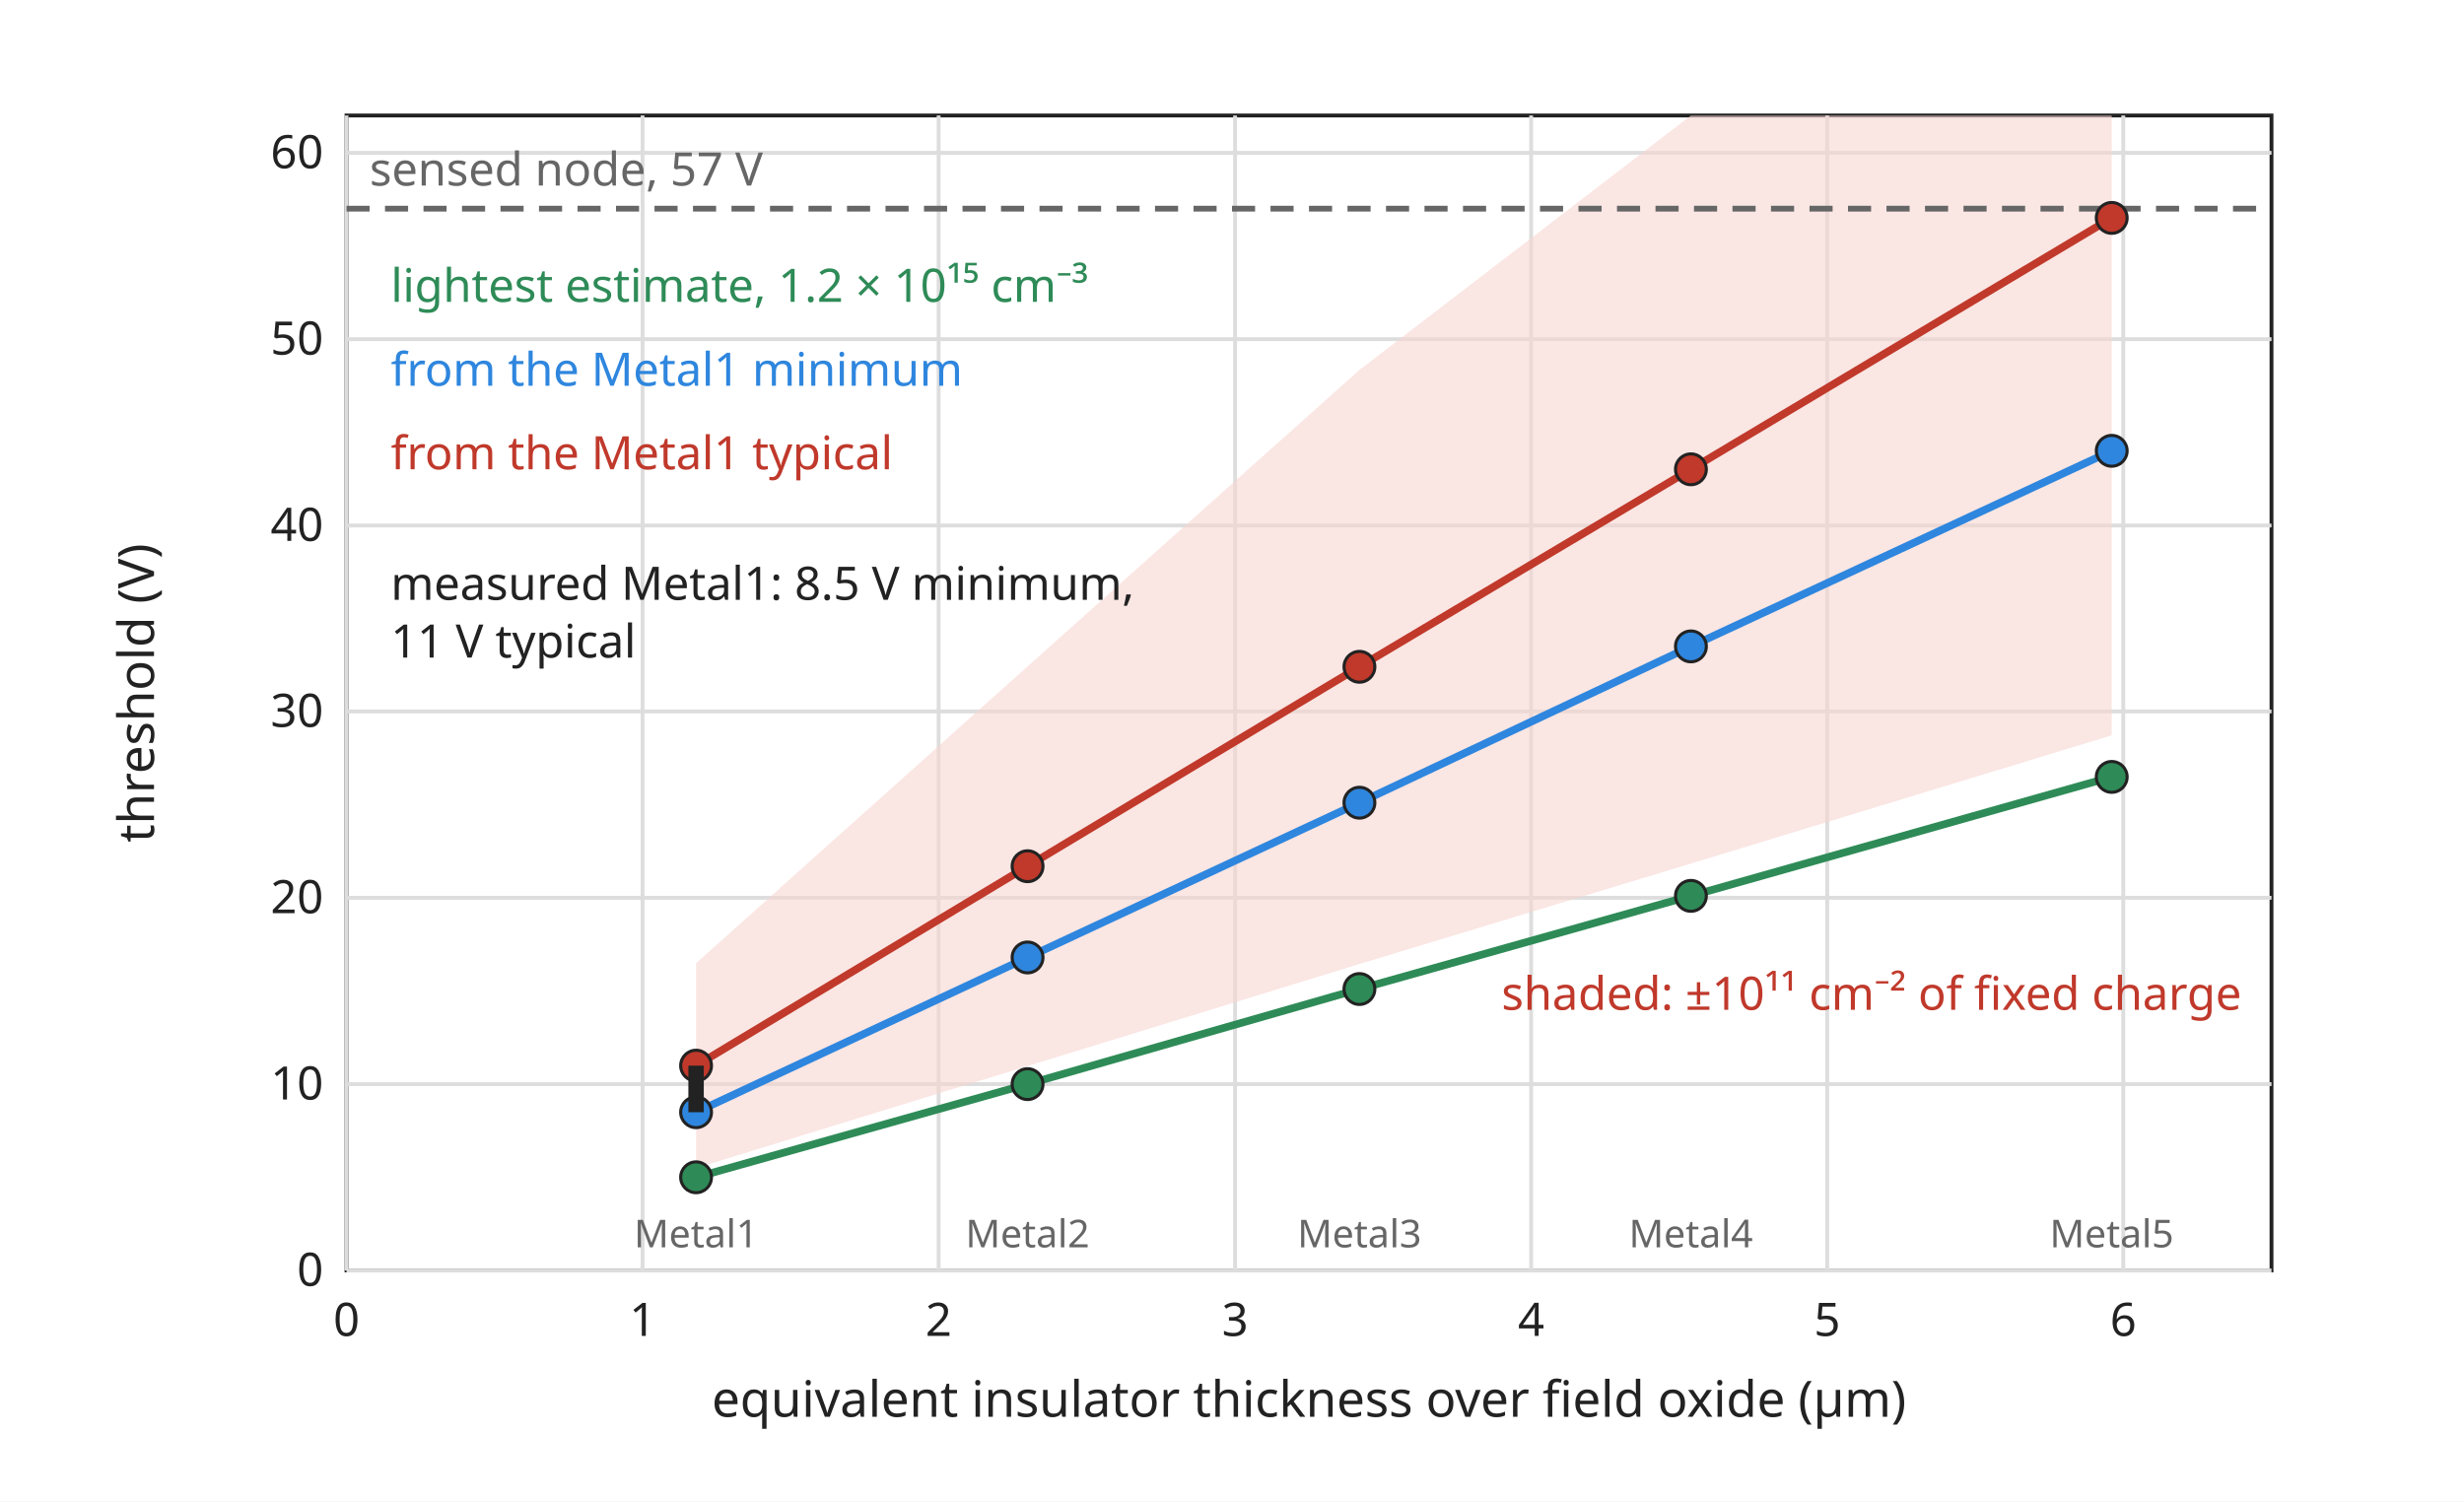
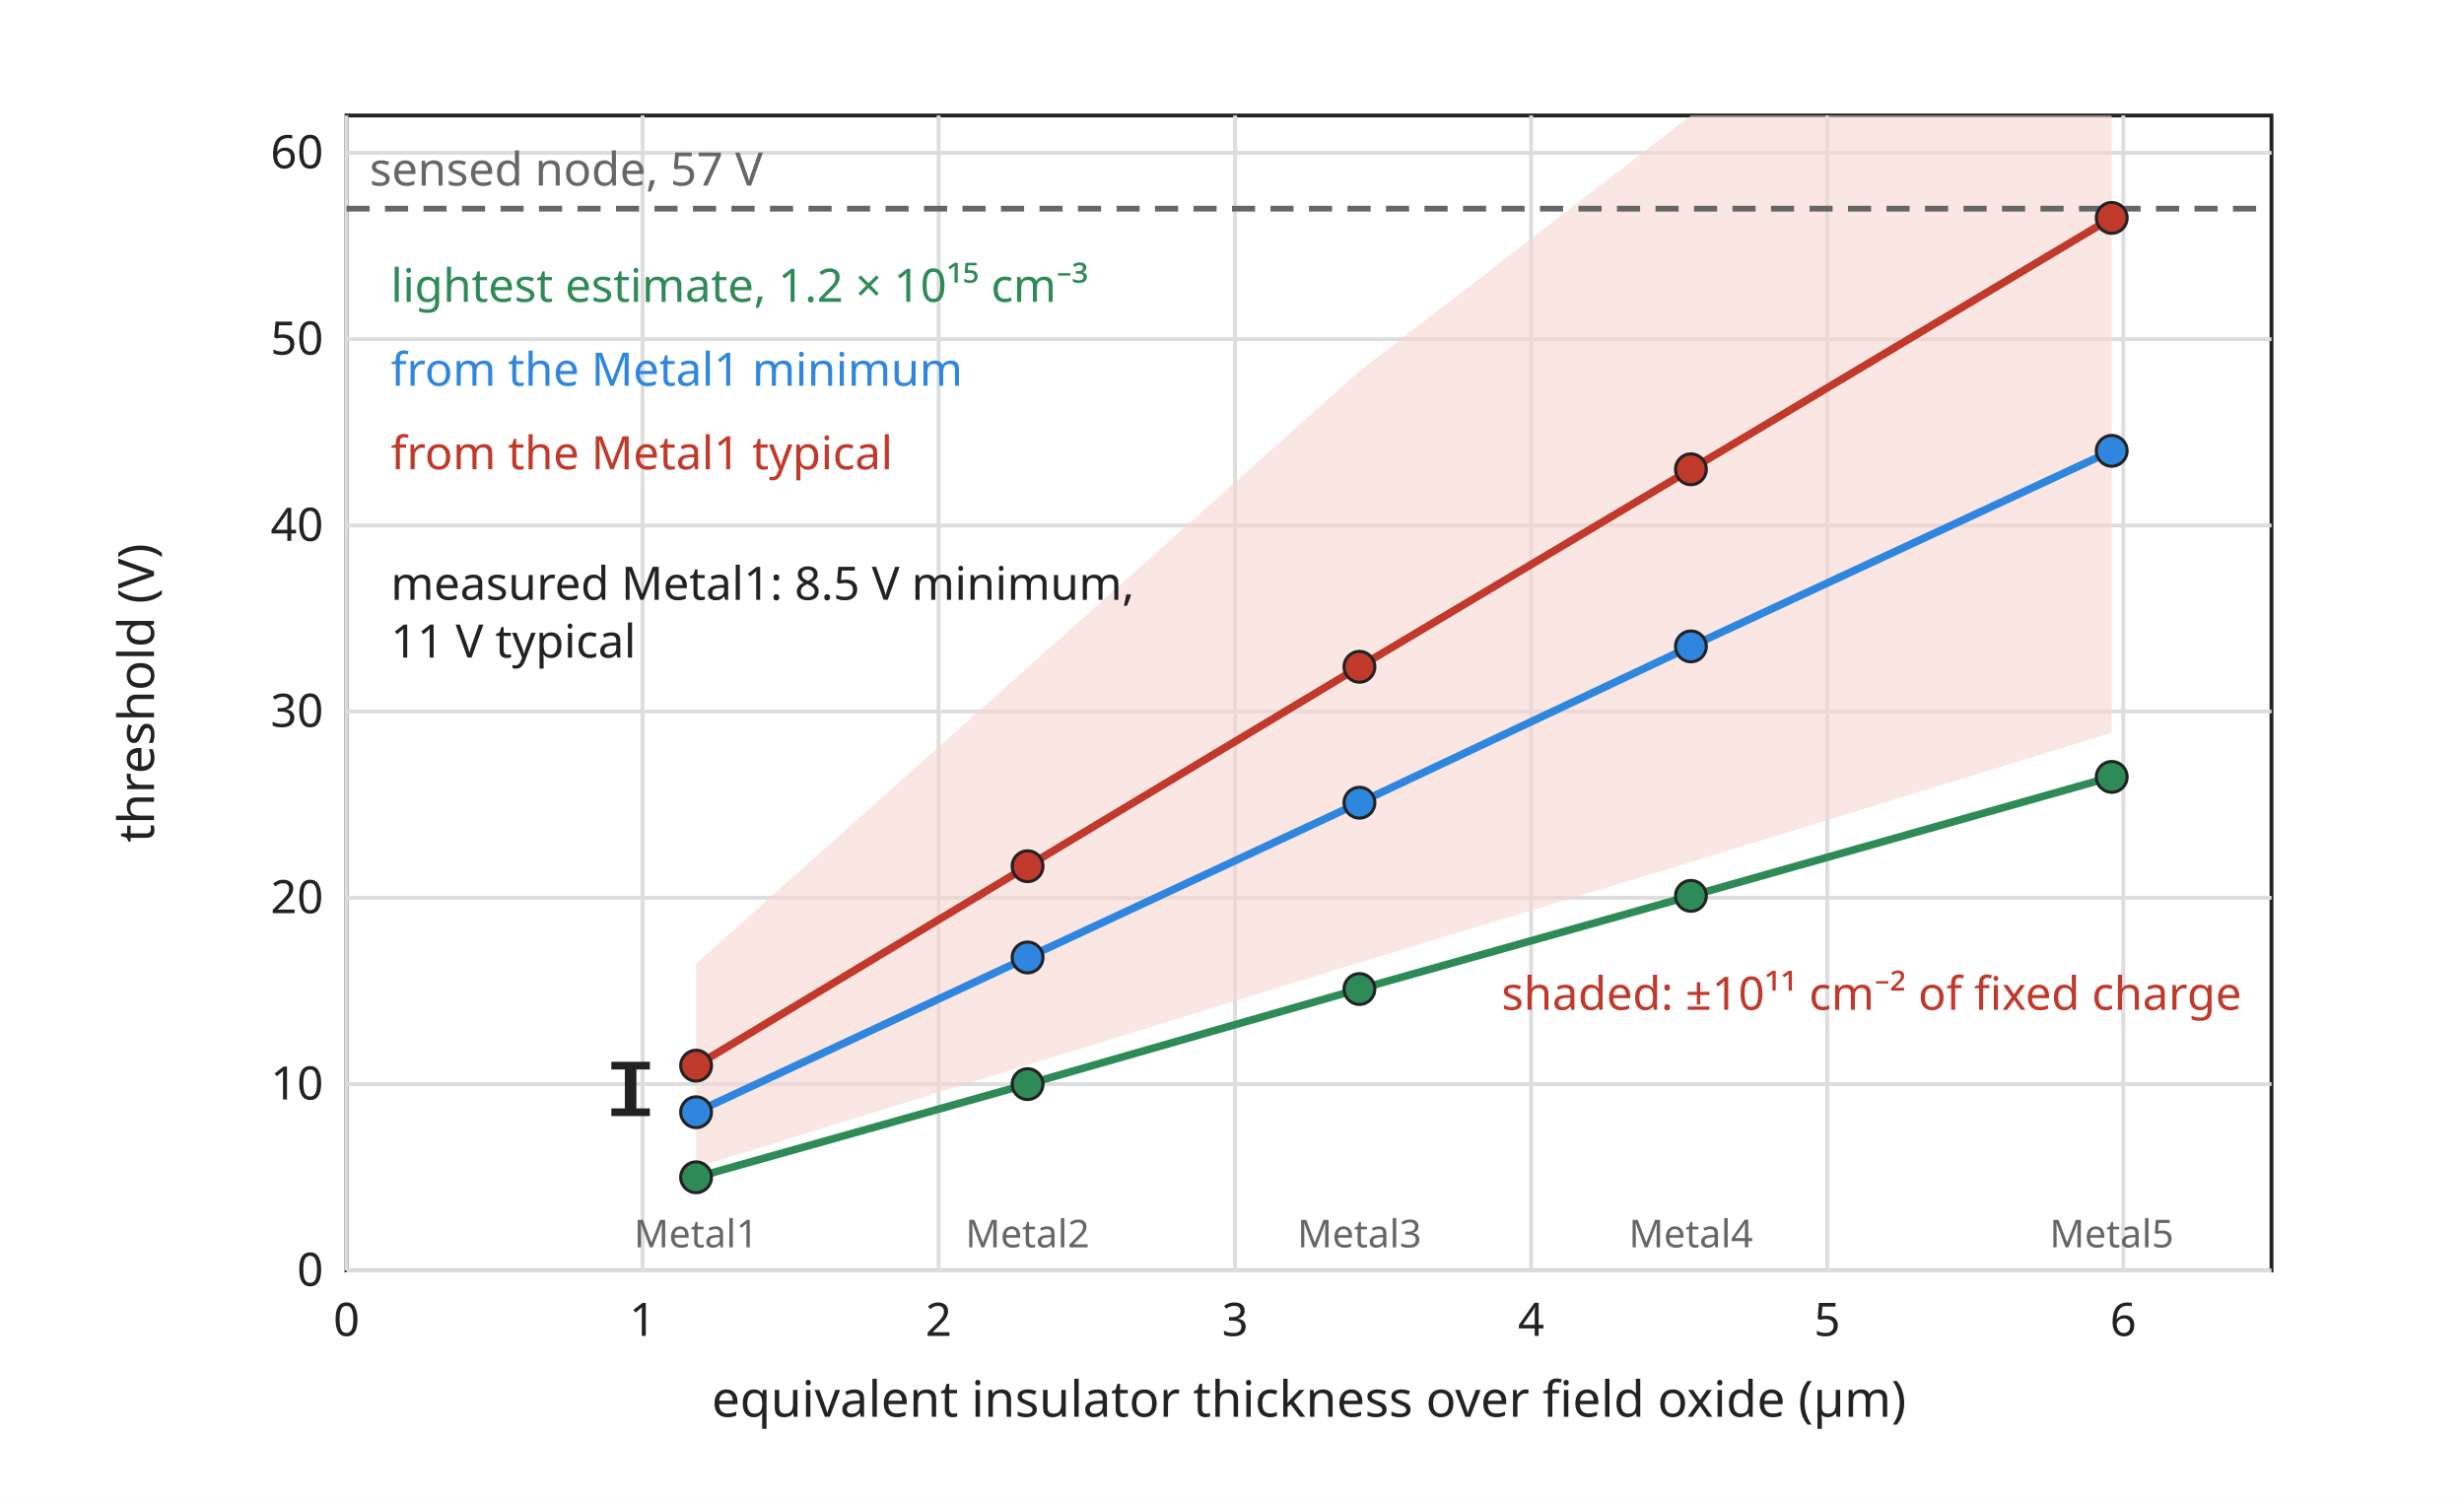
<svg xmlns="http://www.w3.org/2000/svg" width="640" height="390" viewBox="0 0 640 390" font-family="sans-serif" font-size="13">
  <rect width="640" height="390" fill="white" />
  <rect x="90" y="30" width="500" height="300" rx="0" fill="none" stroke="#222222" />
  <line x1="90.0" y1="30" x2="90.0" y2="330" stroke="#dddddd" stroke-width="1" />
  <text x="90.0" y="347" text-anchor="middle" font-size="12" font-weight="normal" fill="#222222">0</text>
  <line x1="166.9" y1="30" x2="166.9" y2="330" stroke="#dddddd" stroke-width="1" />
  <text x="166.9" y="347" text-anchor="middle" font-size="12" font-weight="normal" fill="#222222">1</text>
  <line x1="243.8" y1="30" x2="243.8" y2="330" stroke="#dddddd" stroke-width="1" />
  <text x="243.8" y="347" text-anchor="middle" font-size="12" font-weight="normal" fill="#222222">2</text>
  <line x1="320.8" y1="30" x2="320.8" y2="330" stroke="#dddddd" stroke-width="1" />
  <text x="320.8" y="347" text-anchor="middle" font-size="12" font-weight="normal" fill="#222222">3</text>
  <line x1="397.7" y1="30" x2="397.7" y2="330" stroke="#dddddd" stroke-width="1" />
  <text x="397.7" y="347" text-anchor="middle" font-size="12" font-weight="normal" fill="#222222">4</text>
  <line x1="474.6" y1="30" x2="474.6" y2="330" stroke="#dddddd" stroke-width="1" />
  <text x="474.6" y="347" text-anchor="middle" font-size="12" font-weight="normal" fill="#222222">5</text>
  <line x1="551.5" y1="30" x2="551.5" y2="330" stroke="#dddddd" stroke-width="1" />
  <text x="551.5" y="347" text-anchor="middle" font-size="12" font-weight="normal" fill="#222222">6</text>
  <line x1="90" y1="330.0" x2="590" y2="330.0" stroke="#dddddd" stroke-width="1" />
  <text x="84" y="334.0" text-anchor="end" font-size="12" font-weight="normal" fill="#222222">0</text>
  <line x1="90" y1="281.6" x2="590" y2="281.6" stroke="#dddddd" stroke-width="1" />
  <text x="84" y="285.6" text-anchor="end" font-size="12" font-weight="normal" fill="#222222">10</text>
  <line x1="90" y1="233.2" x2="590" y2="233.2" stroke="#dddddd" stroke-width="1" />
  <text x="84" y="237.2" text-anchor="end" font-size="12" font-weight="normal" fill="#222222">20</text>
  <line x1="90" y1="184.8" x2="590" y2="184.8" stroke="#dddddd" stroke-width="1" />
  <text x="84" y="188.8" text-anchor="end" font-size="12" font-weight="normal" fill="#222222">30</text>
  <line x1="90" y1="136.5" x2="590" y2="136.5" stroke="#dddddd" stroke-width="1" />
  <text x="84" y="140.5" text-anchor="end" font-size="12" font-weight="normal" fill="#222222">40</text>
  <line x1="90" y1="88.1" x2="590" y2="88.1" stroke="#dddddd" stroke-width="1" />
  <text x="84" y="92.1" text-anchor="end" font-size="12" font-weight="normal" fill="#222222">50</text>
  <line x1="90" y1="39.7" x2="590" y2="39.7" stroke="#dddddd" stroke-width="1" />
  <text x="84" y="43.7" text-anchor="end" font-size="12" font-weight="normal" fill="#222222">60</text>
  <text x="340.0" y="368" text-anchor="middle" font-size="13" font-weight="normal" fill="#222222">equivalent insulator thickness over field oxide (µm)</text>
  <text x="40" y="180.0" text-anchor="middle" font-size="13" font-weight="normal" fill="#222222" transform="rotate(-90 40 180.0)">threshold (V)</text>
-   <polygon points="180.8,250.2 266.9,173.1 353.1,96.1 439.2,30.0 548.5,30.0 548.5,191.0 439.2,224.3 353.1,250.4 266.9,276.9 180.8,303.4" fill="#f6d5d1" fill-opacity="0.6" stroke="none" />
+   <polygon points="180.8,250.3 266.9,173.4 353.1,96.4 439.2,30.0 548.5,30.0 548.5,190.3 439.2,223.9 353.1,250.0 266.9,276.6 180.8,303.2" fill="#f6d5d1" fill-opacity="0.6" stroke="none" />
  <line x1="90" y1="54.2" x2="590" y2="54.2" stroke="#666666" stroke-width="1.5" stroke-dasharray="6 4" />
  <text x="96" y="48.2" text-anchor="start" font-size="12" font-weight="normal" fill="#666666">sensed node, 57 V</text>
  <polyline points="180.8,305.8 266.9,281.6 353.1,256.9 439.2,232.7 548.5,201.8" stroke="#2e8b57" stroke-width="2" fill="none" />
  <circle cx="180.8" cy="305.8" r="4" fill="#2e8b57" stroke="#222222" stroke-width="0.8" />
  <circle cx="266.9" cy="281.6" r="4" fill="#2e8b57" stroke="#222222" stroke-width="0.8" />
  <circle cx="353.1" cy="256.9" r="4" fill="#2e8b57" stroke="#222222" stroke-width="0.8" />
  <circle cx="439.2" cy="232.7" r="4" fill="#2e8b57" stroke="#222222" stroke-width="0.8" />
  <circle cx="548.5" cy="201.8" r="4" fill="#2e8b57" stroke="#222222" stroke-width="0.8" />
  <polyline points="180.8,288.9 266.9,248.7 353.1,208.5 439.2,167.9 548.5,117.1" stroke="#2e86de" stroke-width="2" fill="none" />
  <circle cx="180.8" cy="288.9" r="4" fill="#2e86de" stroke="#222222" stroke-width="0.8" />
  <circle cx="266.9" cy="248.7" r="4" fill="#2e86de" stroke="#222222" stroke-width="0.8" />
  <circle cx="353.1" cy="208.5" r="4" fill="#2e86de" stroke="#222222" stroke-width="0.8" />
  <circle cx="439.2" cy="167.9" r="4" fill="#2e86de" stroke="#222222" stroke-width="0.8" />
  <circle cx="548.5" cy="117.1" r="4" fill="#2e86de" stroke="#222222" stroke-width="0.8" />
  <polyline points="180.8,276.8 266.9,225.0 353.1,173.2 439.2,121.9 548.5,56.6" stroke="#c0392b" stroke-width="2" fill="none" />
  <circle cx="180.8" cy="276.8" r="4" fill="#c0392b" stroke="#222222" stroke-width="0.8" />
  <circle cx="266.9" cy="225.0" r="4" fill="#c0392b" stroke="#222222" stroke-width="0.8" />
  <circle cx="353.1" cy="173.2" r="4" fill="#c0392b" stroke="#222222" stroke-width="0.8" />
  <circle cx="439.2" cy="121.9" r="4" fill="#c0392b" stroke="#222222" stroke-width="0.8" />
  <circle cx="548.5" cy="56.6" r="4" fill="#c0392b" stroke="#222222" stroke-width="0.8" />
  <text x="180.8" y="324" text-anchor="middle" font-size="10" font-weight="normal" fill="#666666">Metal1</text>
  <text x="266.9" y="324" text-anchor="middle" font-size="10" font-weight="normal" fill="#666666">Metal2</text>
  <text x="353.1" y="324" text-anchor="middle" font-size="10" font-weight="normal" fill="#666666">Metal3</text>
  <text x="439.2" y="324" text-anchor="middle" font-size="10" font-weight="normal" fill="#666666">Metal4</text>
  <text x="548.5" y="324" text-anchor="middle" font-size="10" font-weight="normal" fill="#666666">Metal5</text>
  <text x="101.5" y="78.4" text-anchor="start" font-size="12" font-weight="normal" fill="#2e8b57">lightest estimate, 1.2 × 10¹⁵ cm⁻³</text>
  <text x="101.5" y="100.2" text-anchor="start" font-size="12" font-weight="normal" fill="#2e86de">from the Metal1 minimum</text>
  <text x="101.5" y="121.9" text-anchor="start" font-size="12" font-weight="normal" fill="#c0392b">from the Metal1 typical</text>
-   <line x1="180.8" y1="288.9" x2="180.8" y2="276.8" stroke="#222222" stroke-width="4" />
  <text x="101.5" y="155.8" text-anchor="start" font-size="12" font-weight="normal" fill="#222222">measured Metal1: 8.5 V minimum,</text>
  <text x="101.5" y="170.8" text-anchor="start" font-size="12" font-weight="normal" fill="#222222">11 V typical</text>
  <text x="390.0" y="262.3" text-anchor="start" font-size="12" font-weight="normal" fill="#c0392b">shaded: ±10¹¹ cm⁻² of fixed charge</text>
+   <line x1="163.8" y1="288.9" x2="163.8" y2="276.8" stroke="#222222" stroke-width="3" />
+   <line x1="158.8" y1="288.9" x2="168.8" y2="288.9" stroke="#222222" stroke-width="2" />
+   <line x1="158.8" y1="276.8" x2="168.8" y2="276.8" stroke="#222222" stroke-width="2" />
</svg>
